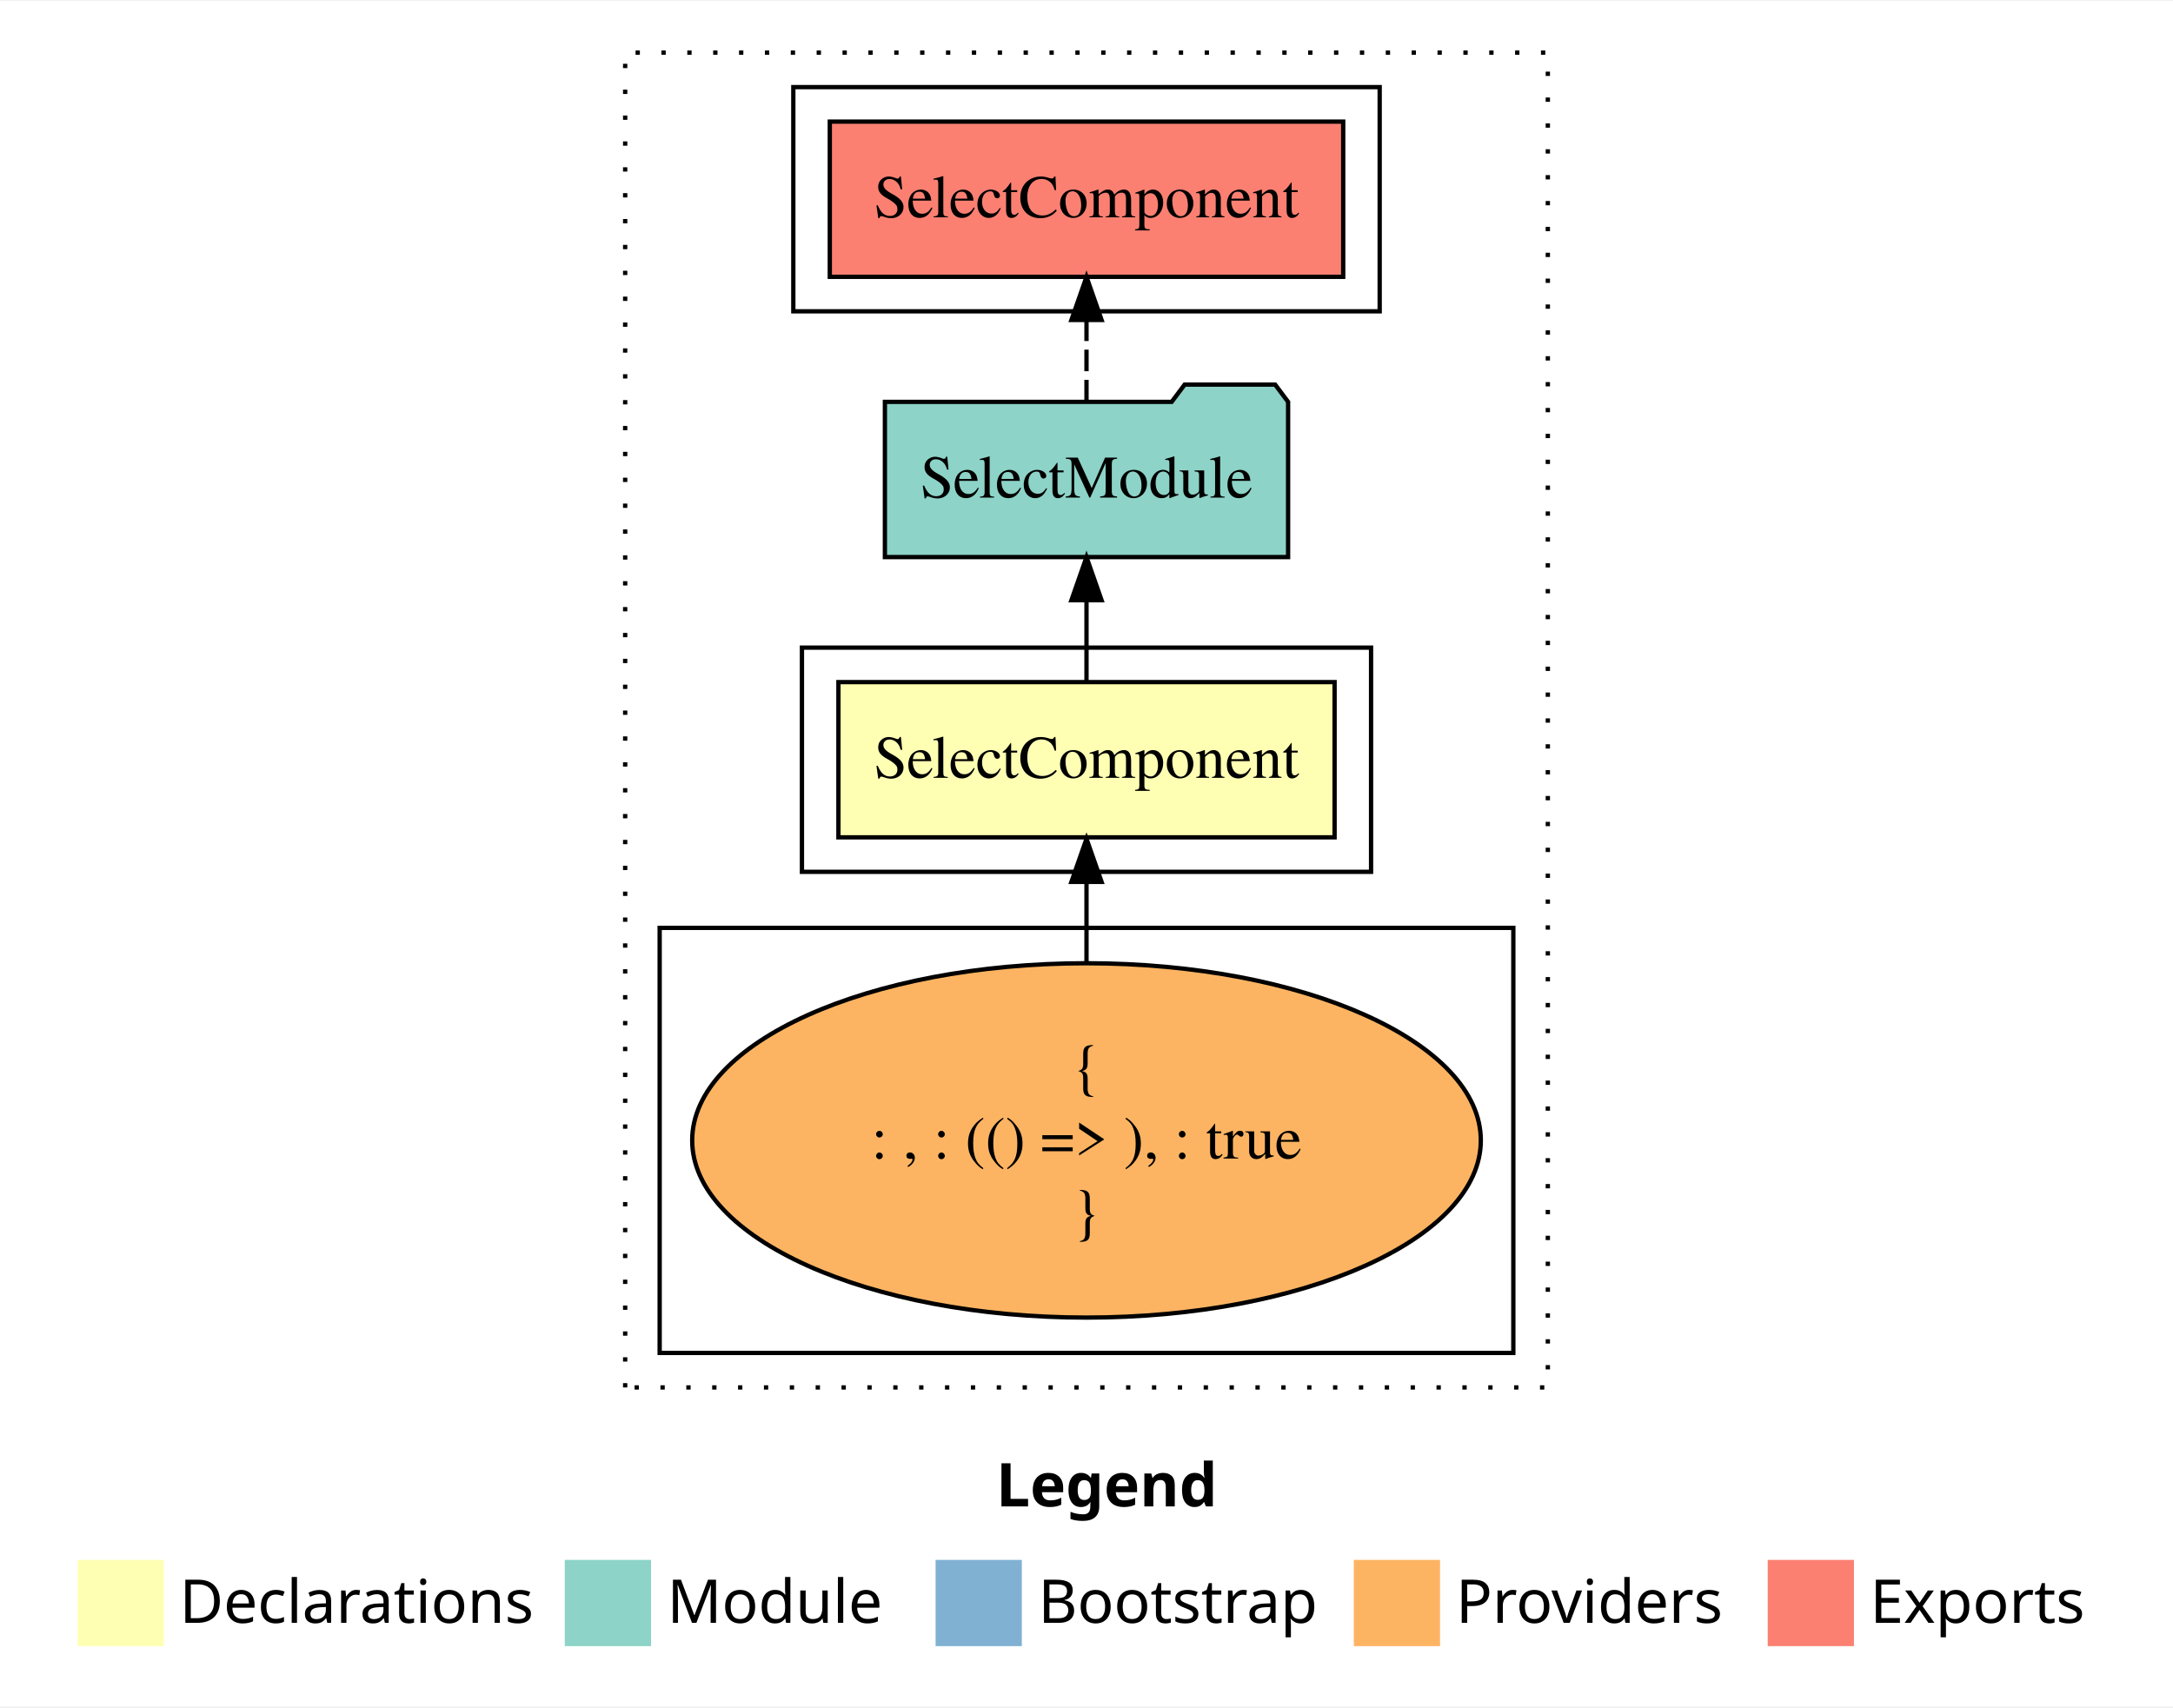
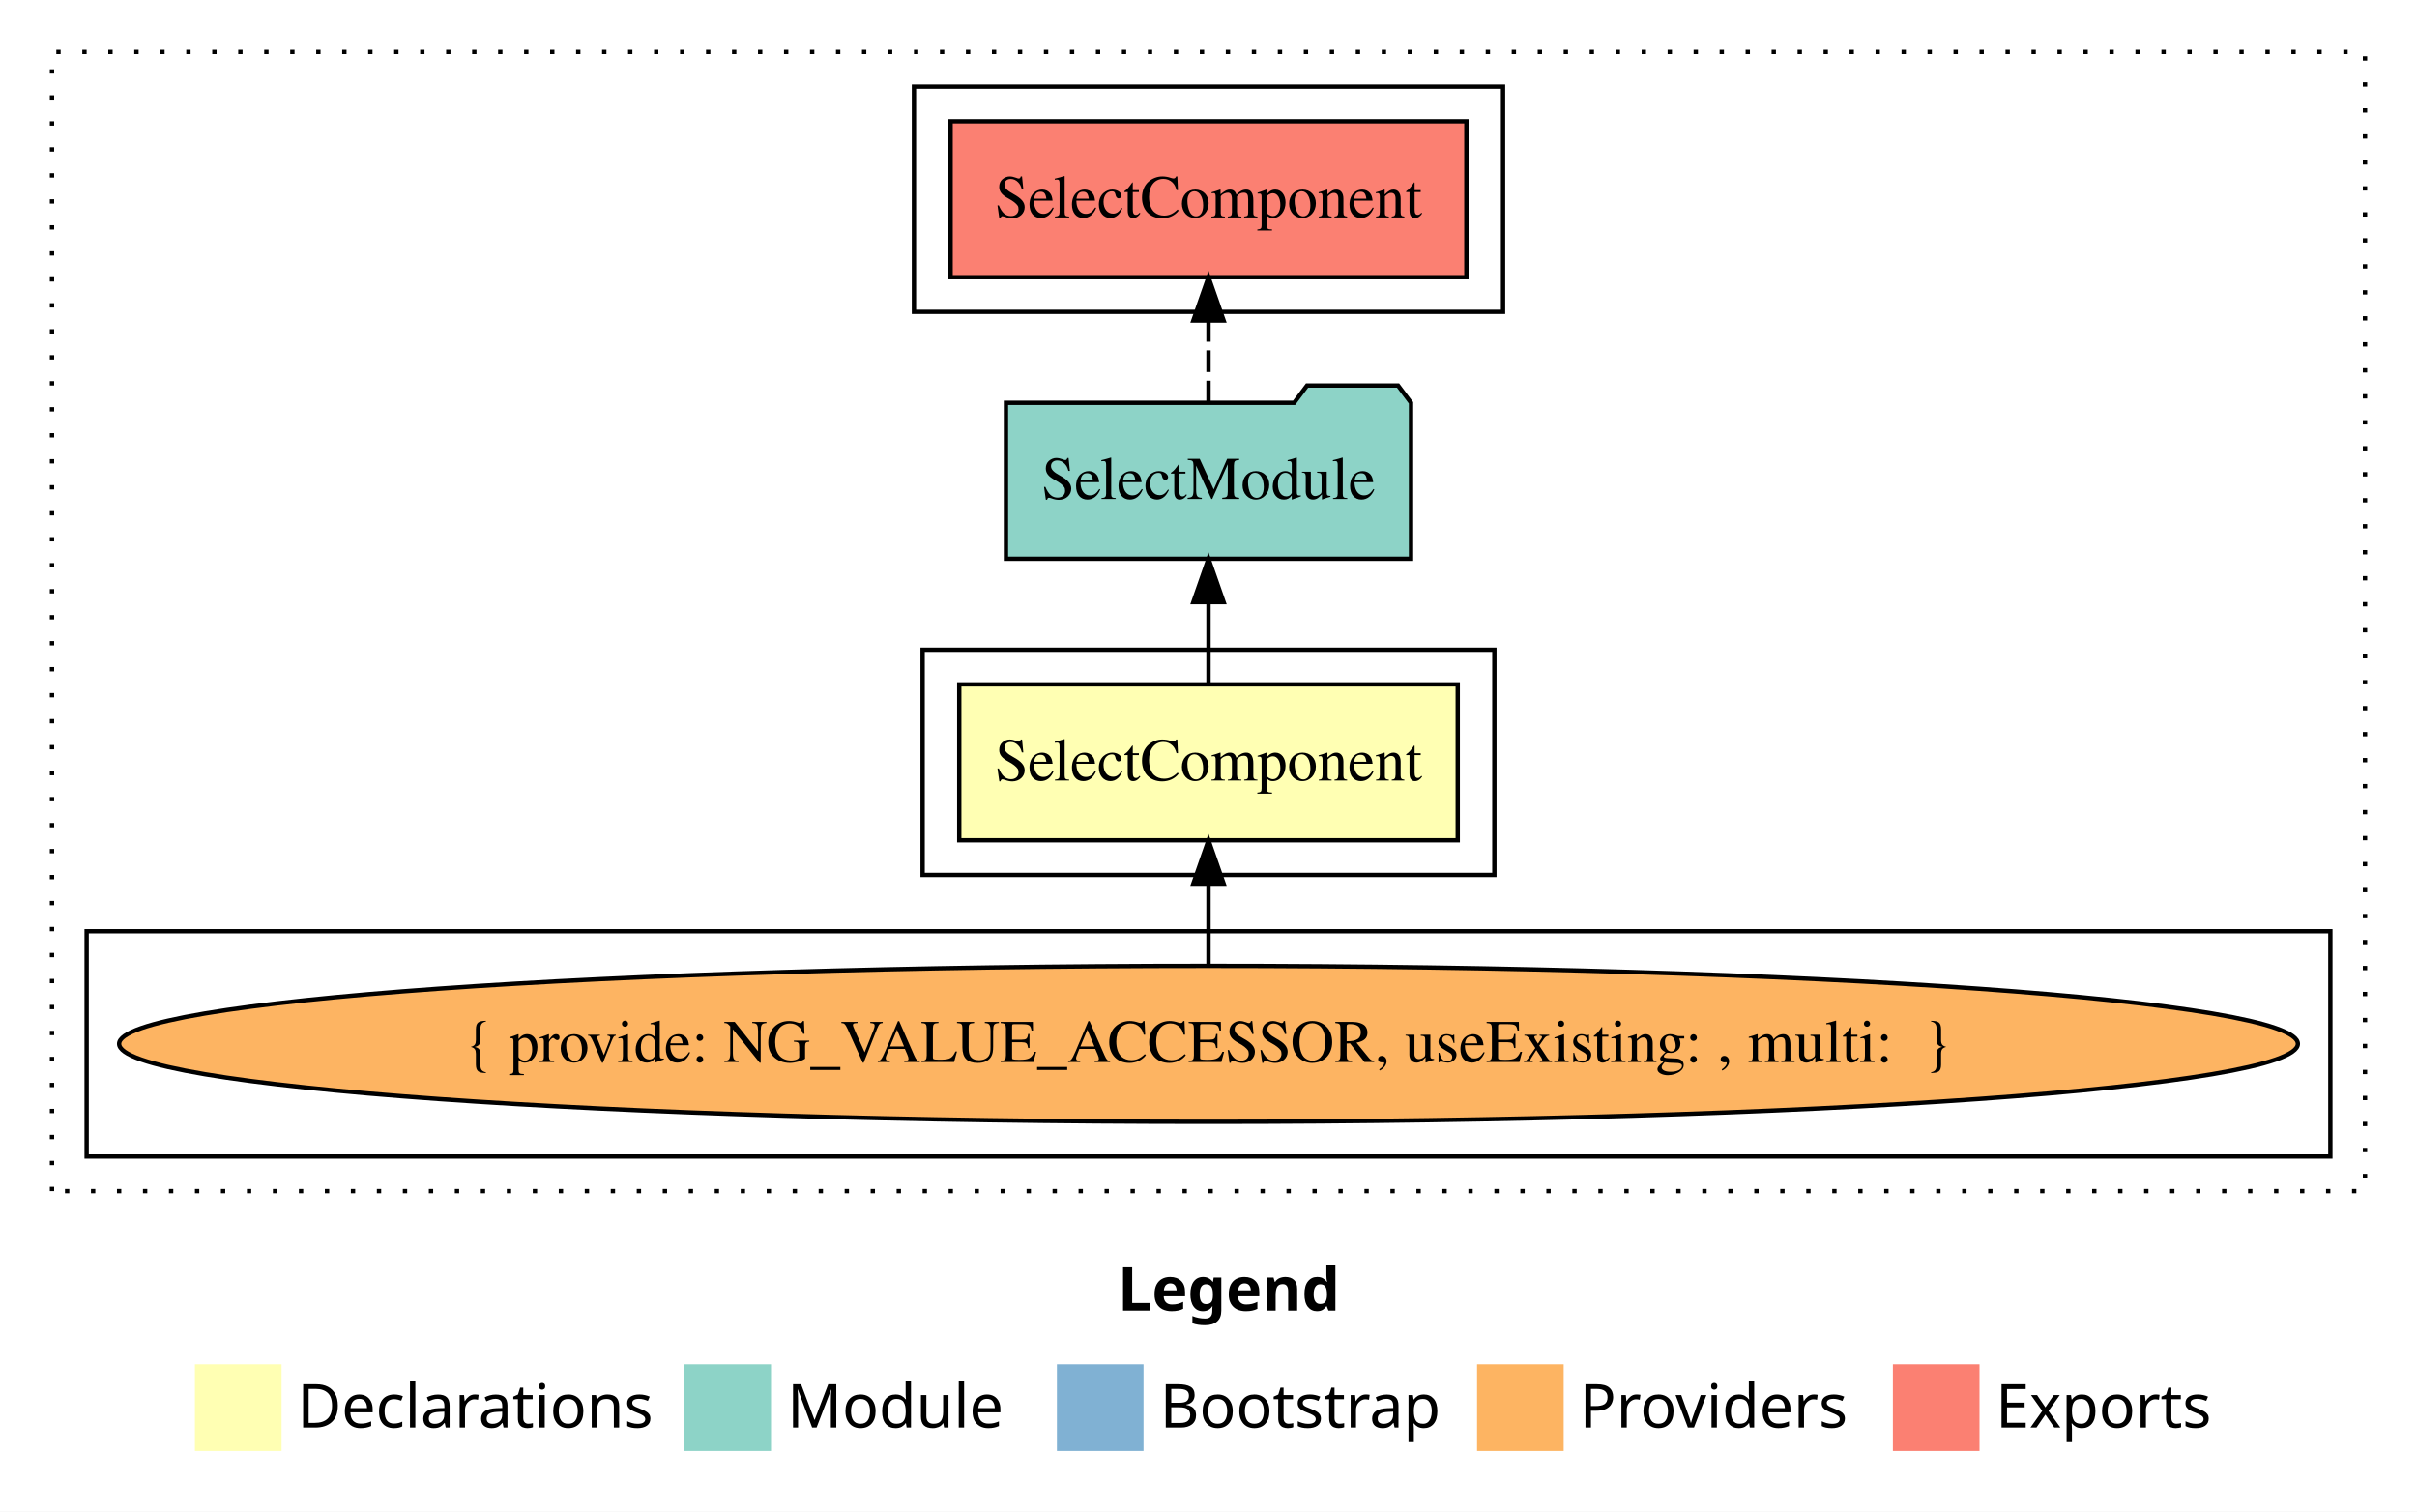
- <svg xmlns="http://www.w3.org/2000/svg" width="504pt" height="396pt" viewBox="0.00 0.00 504.00 395.59">
-   <g id="graph0" class="graph" transform="scale(1 1) rotate(0) translate(4 391.5901)">
-     <polygon fill="#ffffff" stroke="transparent" points="-4,4 -4,-391.59 500,-391.59 500,4 -4,4" />
-     <text text-anchor="start" x="227.009" y="-42.4" font-family="sans-serif" font-weight="bold" font-size="14.00" fill="#000000">Legend</text>
-     <polygon fill="#ffffb3" stroke="transparent" points="14,-10 14,-30 34,-30 34,-10 14,-10" />
-     <text text-anchor="start" x="37.629" y="-15.4" font-family="sans-serif" font-size="14.00" fill="#000000">  Declarations</text>
-     <polygon fill="#8dd3c7" stroke="transparent" points="127,-10 127,-30 147,-30 147,-10 127,-10" />
-     <text text-anchor="start" x="150.725" y="-15.4" font-family="sans-serif" font-size="14.00" fill="#000000">  Module</text>
-     <polygon fill="#80b1d3" stroke="transparent" points="213,-10 213,-30 233,-30 233,-10 213,-10" />
-     <text text-anchor="start" x="236.781" y="-15.4" font-family="sans-serif" font-size="14.00" fill="#000000">  Bootstrap</text>
-     <polygon fill="#fdb462" stroke="transparent" points="310,-10 310,-30 330,-30 330,-10 310,-10" />
-     <text text-anchor="start" x="333.673" y="-15.4" font-family="sans-serif" font-size="14.00" fill="#000000">  Providers</text>
-     <polygon fill="#fb8072" stroke="transparent" points="406,-10 406,-30 426,-30 426,-10 406,-10" />
-     <text text-anchor="start" x="429.726" y="-15.4" font-family="sans-serif" font-size="14.00" fill="#000000">  Exports</text>
+ <svg xmlns="http://www.w3.org/2000/svg" width="558pt" height="349pt" viewBox="0.00 0.00 558.00 349.00">
+   <g id="graph0" class="graph" transform="scale(1 1) rotate(0) translate(4 345)">
+     <polygon fill="#ffffff" stroke="transparent" points="-4,4 -4,-345 554,-345 554,4 -4,4" />
+     <text text-anchor="start" x="254.009" y="-42.4" font-family="sans-serif" font-weight="bold" font-size="14.00" fill="#000000">Legend</text>
+     <polygon fill="#ffffb3" stroke="transparent" points="41,-10 41,-30 61,-30 61,-10 41,-10" />
+     <text text-anchor="start" x="64.629" y="-15.4" font-family="sans-serif" font-size="14.00" fill="#000000">  Declarations</text>
+     <polygon fill="#8dd3c7" stroke="transparent" points="154,-10 154,-30 174,-30 174,-10 154,-10" />
+     <text text-anchor="start" x="177.725" y="-15.4" font-family="sans-serif" font-size="14.00" fill="#000000">  Module</text>
+     <polygon fill="#80b1d3" stroke="transparent" points="240,-10 240,-30 260,-30 260,-10 240,-10" />
+     <text text-anchor="start" x="263.781" y="-15.4" font-family="sans-serif" font-size="14.00" fill="#000000">  Bootstrap</text>
+     <polygon fill="#fdb462" stroke="transparent" points="337,-10 337,-30 357,-30 357,-10 337,-10" />
+     <text text-anchor="start" x="360.673" y="-15.4" font-family="sans-serif" font-size="14.00" fill="#000000">  Providers</text>
+     <polygon fill="#fb8072" stroke="transparent" points="433,-10 433,-30 453,-30 453,-10 433,-10" />
+     <text text-anchor="start" x="456.726" y="-15.4" font-family="sans-serif" font-size="14.00" fill="#000000">  Exports</text>
    <g id="clust1" class="cluster">
-       <polygon fill="none" stroke="#000000" stroke-dasharray="1,5" points="141,-70 141,-379.59 355,-379.59 355,-70 141,-70" />
+       <polygon fill="none" stroke="#000000" stroke-dasharray="1,5" points="8,-70 8,-333 542,-333 542,-70 8,-70" />
    </g>
    <g id="clust2" class="cluster">
-       <polygon fill="none" stroke="#000000" points="182,-189.59 182,-241.59 314,-241.59 314,-189.59 182,-189.59" />
+       <polygon fill="none" stroke="#000000" points="209,-143 209,-195 341,-195 341,-143 209,-143" />
    </g>
    <g id="clust3" class="cluster">
-       <polygon fill="none" stroke="#000000" points="149,-78 149,-176.59 347,-176.59 347,-78 149,-78" />
+       <polygon fill="none" stroke="#000000" points="16,-78 16,-130 534,-130 534,-78 16,-78" />
    </g>
    <g id="clust5" class="cluster">
-       <polygon fill="none" stroke="#000000" points="180,-319.59 180,-371.59 316,-371.59 316,-319.59 180,-319.59" />
+       <polygon fill="none" stroke="#000000" points="207,-273 207,-325 343,-325 343,-273 207,-273" />
    </g>
    <g id="node1" class="node">
-       <polygon fill="#ffffb3" stroke="#000000" points="305.541,-233.59 190.459,-233.59 190.459,-197.59 305.541,-197.59 305.541,-233.59" />
-       <text text-anchor="middle" x="248" y="-211.39" font-family="Times,serif" font-size="14.00" fill="#000000">SelectComponent</text>
+       <polygon fill="#ffffb3" stroke="#000000" points="332.541,-187 217.459,-187 217.459,-151 332.541,-151 332.541,-187" />
+       <text text-anchor="middle" x="275" y="-164.8" font-family="Times,serif" font-size="14.00" fill="#000000">SelectComponent</text>
    </g>
    <g id="node2" class="node">
-       <polygon fill="#8dd3c7" stroke="#000000" points="294.758,-298.59 291.758,-302.59 270.758,-302.59 267.758,-298.59 201.242,-298.59 201.242,-262.59 294.758,-262.59 294.758,-298.59" />
-       <text text-anchor="middle" x="248" y="-276.39" font-family="Times,serif" font-size="14.00" fill="#000000">SelectModule</text>
+       <polygon fill="#8dd3c7" stroke="#000000" points="321.758,-252 318.758,-256 297.758,-256 294.758,-252 228.242,-252 228.242,-216 321.758,-216 321.758,-252" />
+       <text text-anchor="middle" x="275" y="-229.8" font-family="Times,serif" font-size="14.00" fill="#000000">SelectModule</text>
    </g>
    <g id="edge1" class="edge">
-       <path fill="none" stroke="#000000" d="M248,-233.696C248,-233.696 248,-252.581 248,-252.581" />
-       <polygon fill="#000000" stroke="#000000" points="244.5,-252.581 248,-262.581 251.5,-252.581 244.5,-252.581" />
+       <path fill="none" stroke="#000000" d="M275,-187.106C275,-187.106 275,-205.991 275,-205.991" />
+       <polygon fill="#000000" stroke="#000000" points="271.5,-205.991 275,-215.991 278.5,-205.991 271.5,-205.991" />
    </g>
    <g id="node4" class="node">
-       <polygon fill="#fb8072" stroke="#000000" points="307.54,-363.59 188.46,-363.59 188.46,-327.59 307.54,-327.59 307.54,-363.59" />
-       <text text-anchor="middle" x="248" y="-341.39" font-family="Times,serif" font-size="14.00" fill="#000000">SelectComponent </text>
+       <polygon fill="#fb8072" stroke="#000000" points="334.54,-317 215.46,-317 215.46,-281 334.54,-281 334.54,-317" />
+       <text text-anchor="middle" x="275" y="-294.8" font-family="Times,serif" font-size="14.00" fill="#000000">SelectComponent </text>
    </g>
    <g id="edge3" class="edge">
-       <path fill="none" stroke="#000000" stroke-dasharray="5,2" d="M248,-298.696C248,-298.696 248,-317.581 248,-317.581" />
-       <polygon fill="#000000" stroke="#000000" points="244.5,-317.581 248,-327.581 251.5,-317.581 244.5,-317.581" />
+       <path fill="none" stroke="#000000" stroke-dasharray="5,2" d="M275,-252.106C275,-252.106 275,-270.991 275,-270.991" />
+       <polygon fill="#000000" stroke="#000000" points="271.5,-270.991 275,-280.991 278.5,-270.991 271.5,-270.991" />
    </g>
    <g id="node3" class="node">
-       <ellipse fill="#fdb462" stroke="#000000" cx="248" cy="-127.295" rx="91.456" ry="41.091" />
-       <text text-anchor="middle" x="248" y="-139.895" font-family="Times,serif" font-size="14.00" fill="#000000">{</text>
-       <text text-anchor="middle" x="248" y="-123.095" font-family="Times,serif" font-size="14.00" fill="#000000">    : , : (() =&gt; ), : true</text>
-       <text text-anchor="middle" x="248" y="-106.295" font-family="Times,serif" font-size="14.00" fill="#000000">}</text>
+       <ellipse fill="#fdb462" stroke="#000000" cx="275" cy="-104" rx="251.499" ry="18" />
+       <text text-anchor="middle" x="275" y="-99.8" font-family="Times,serif" font-size="14.00" fill="#000000">{ provide: NG_VALUE_ACCESSOR, useExisting: , multi:  }</text>
    </g>
    <g id="edge2" class="edge">
-       <path fill="none" stroke="#000000" d="M248,-168.599C248,-168.599 248,-187.255 248,-187.255" />
-       <polygon fill="#000000" stroke="#000000" points="244.5,-187.255 248,-197.255 251.5,-187.255 244.5,-187.255" />
+       <path fill="none" stroke="#000000" d="M275,-122.106C275,-122.106 275,-140.991 275,-140.991" />
+       <polygon fill="#000000" stroke="#000000" points="271.5,-140.991 275,-150.991 278.5,-140.991 271.5,-140.991" />
    </g>
  </g>
</svg>
